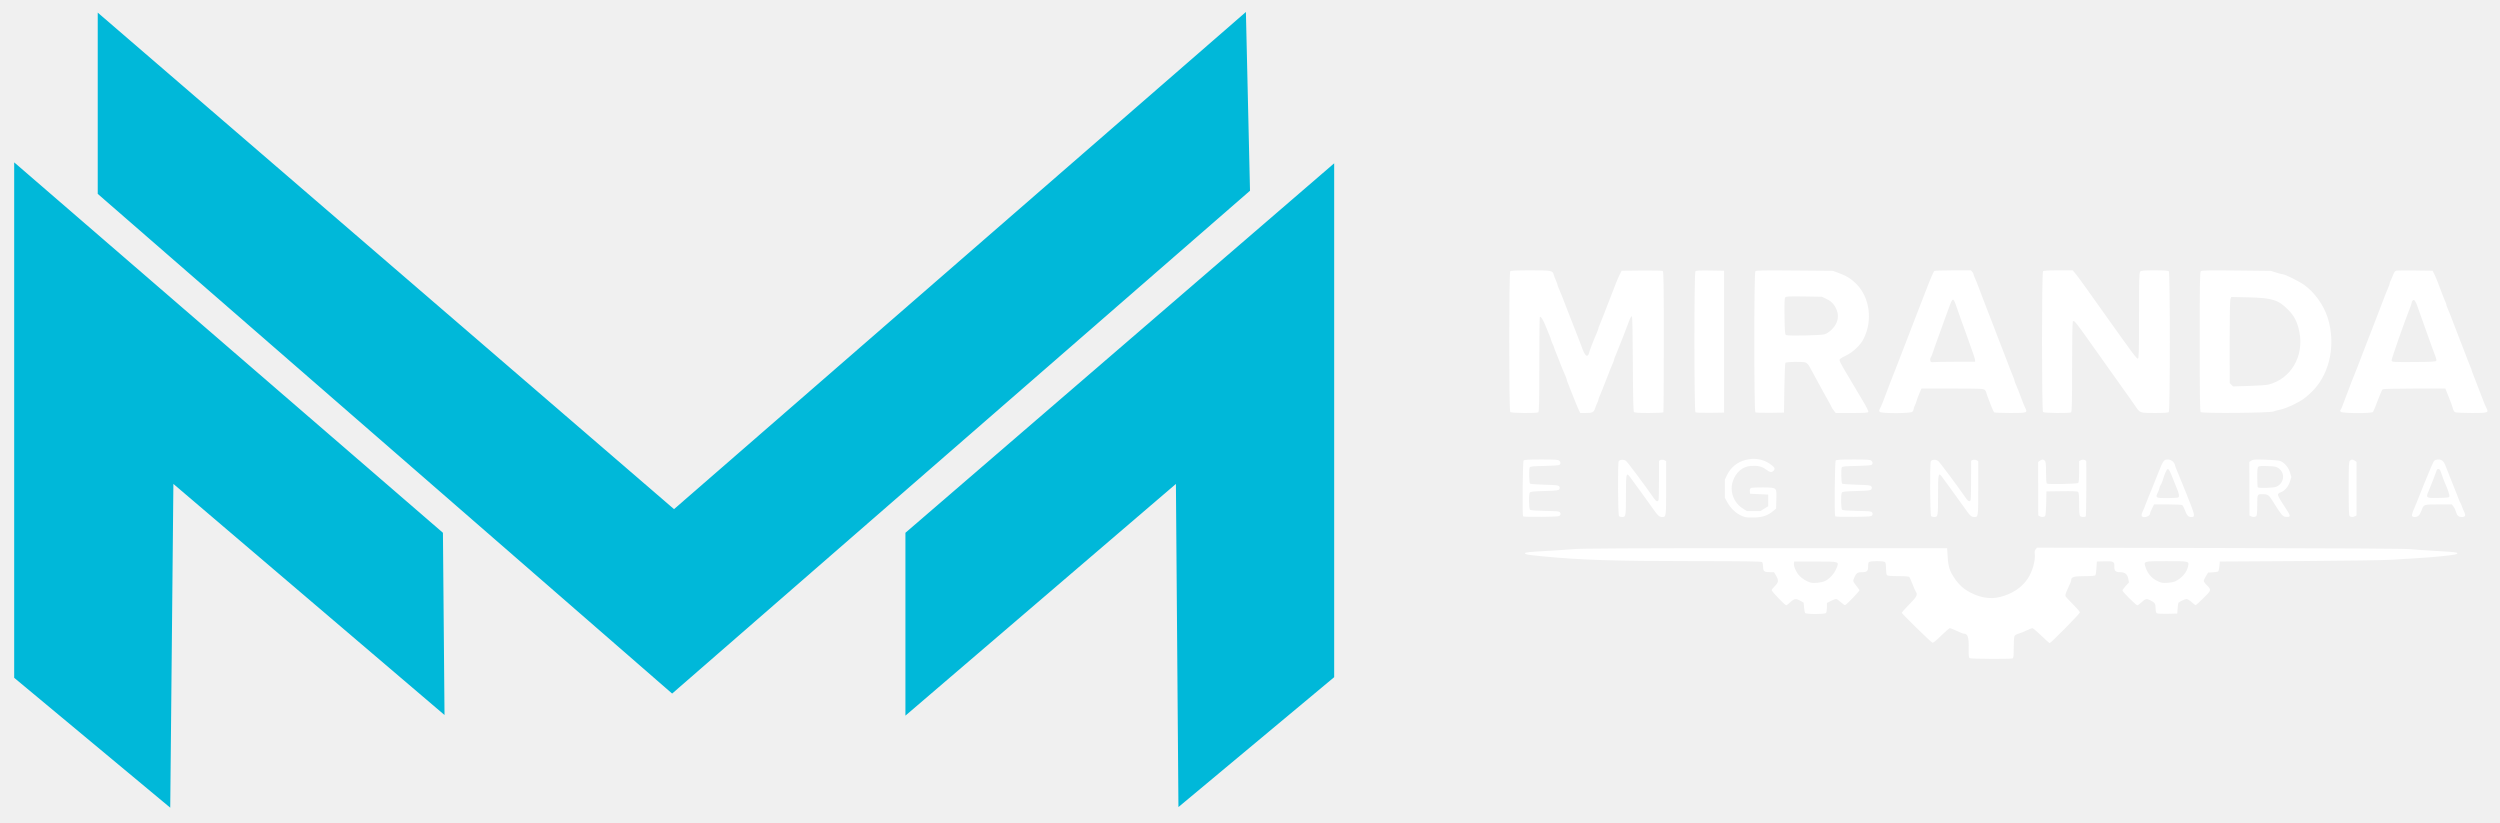
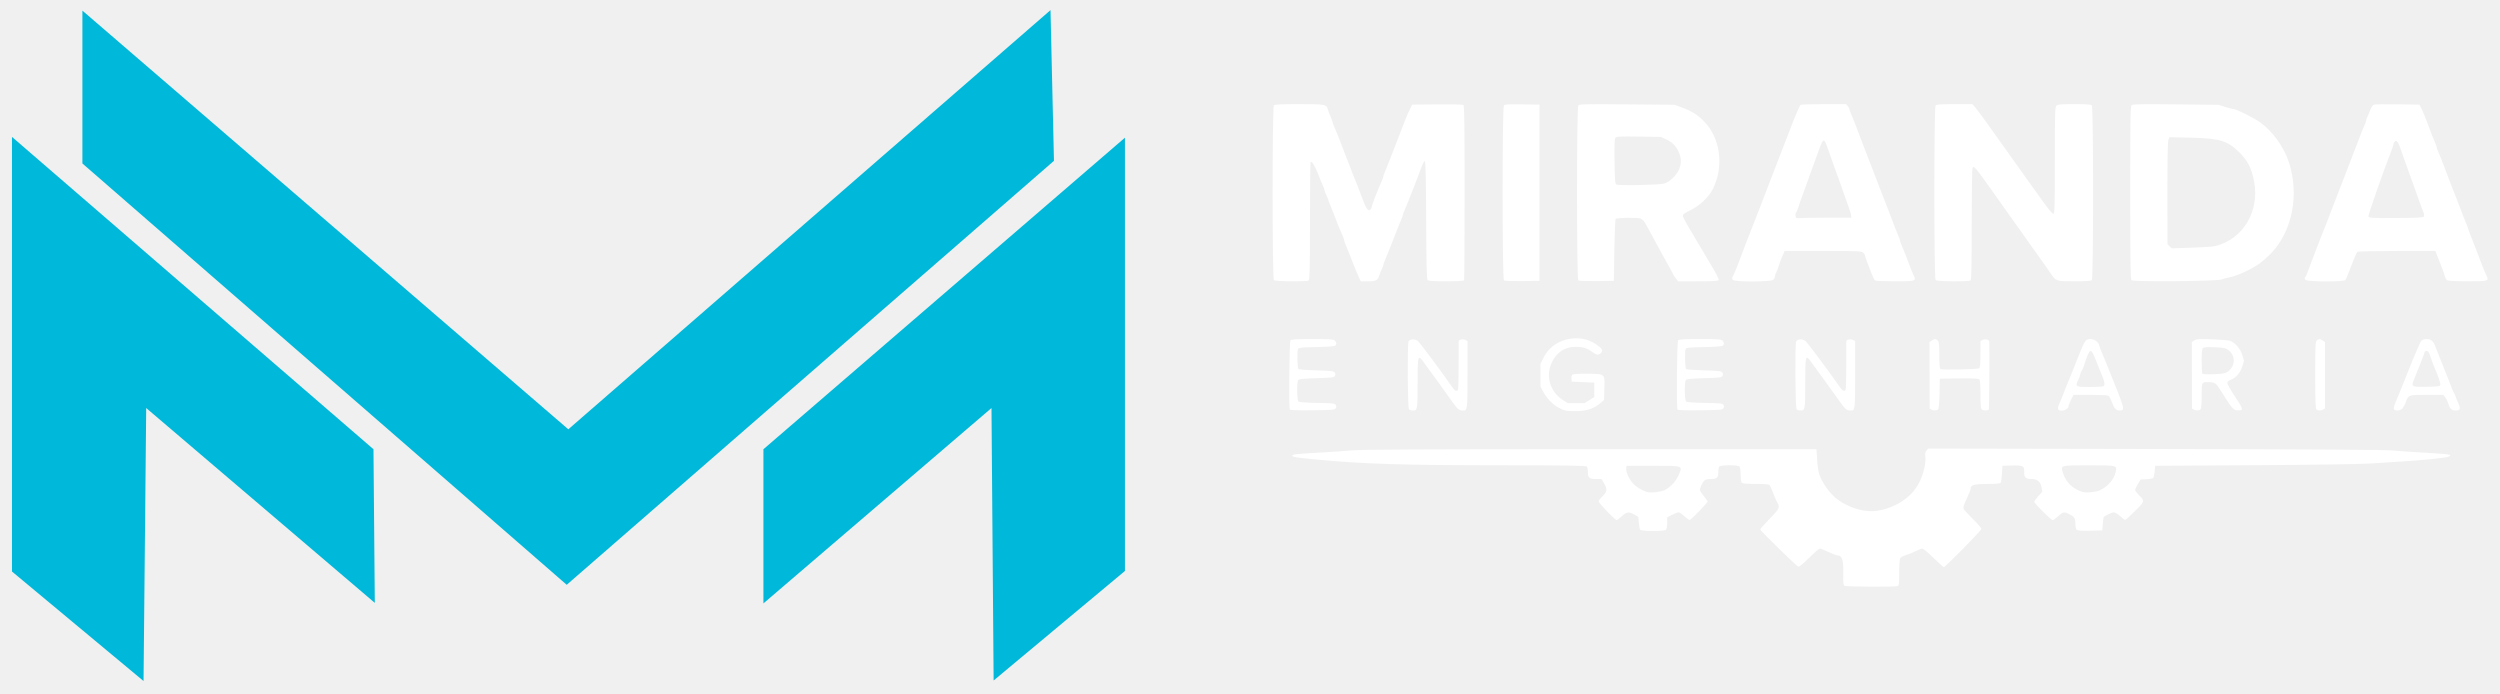
- <svg xmlns="http://www.w3.org/2000/svg" viewBox="82 74 793 261" role="img" aria-label="Miranda Engenharia">
+ <svg xmlns="http://www.w3.org/2000/svg" viewBox="82 74 940.5 261" role="img" aria-label="Miranda Engenharia">
  <path fill="#00B8D9" fill-rule="evenodd" d="M505.2 125.8L369.2 243.0L369.2 301.0L455.0 227.5L455.8 330.0L505.2 288.8ZM86.5 125.5L86.5 289.0L136.0 330.2L137.0 227.5L223.0 300.8L222.5 243.0ZM113.0 78.0L113.0 135.5L295.2 294.0L478.5 134.5L477.2 77.8L295.8 235.5Z" />
-   <path fill="#FFFFFF" fill-rule="evenodd" d="M706.77 282.77C706.49 282.59 706.43 281.93 706.47 279.70C706.54 276.14 706.18 275.01 704.95 275.00C704.71 275.00 703.69 274.61 702.68 274.12C701.66 273.64 700.68 273.25 700.49 273.25C700.31 273.25 699.06 274.33 697.72 275.65C695.92 277.41 695.18 277.99 694.91 277.83C694.25 277.46 685.25 268.66 685.25 268.39C685.25 268.24 686.32 267.03 687.62 265.71C690.08 263.22 690.36 262.66 689.67 261.62C689.50 261.35 689.02 260.28 688.63 259.25C688.23 258.22 687.80 257.23 687.67 257.06C687.51 256.84 686.49 256.75 684.14 256.75C681.92 256.75 680.75 256.65 680.55 256.45C680.37 256.27 680.25 255.42 680.25 254.38C680.25 253.33 680.13 252.48 679.95 252.30C679.52 251.87 675.15 251.89 674.79 252.32C674.64 252.50 674.54 253.11 674.56 253.67C674.62 255.11 674.21 255.50 672.63 255.50C671.17 255.50 670.77 255.79 670.13 257.33C669.70 258.35 669.71 258.40 670.88 259.88C671.32 260.43 671.74 261.00 671.83 261.16C671.97 261.41 667.83 265.75 667.25 265.95C667.13 266.00 666.53 265.58 665.92 265.02C665.32 264.46 664.63 264.00 664.40 264.00C664.17 264.00 663.42 264.28 662.74 264.63L661.50 265.26L661.50 266.70C661.50 267.50 661.37 268.28 661.20 268.45C660.77 268.88 654.85 268.87 654.58 268.44C654.47 268.27 654.32 267.46 654.25 266.65L654.12 265.17L653.12 264.59C651.71 263.78 651.15 263.85 649.90 265.00C649.31 265.55 648.72 266.00 648.59 266.00C648.20 266.00 644.00 261.64 644.00 261.23C644.00 261.02 644.45 260.41 645.00 259.88C646.18 258.72 646.25 258.10 645.36 256.58L644.73 255.50L643.47 255.50C641.62 255.50 641.25 255.22 641.25 253.79C641.25 253.14 641.12 252.47 640.95 252.30C640.72 252.07 635.58 252.00 619.39 251.99C594.04 251.98 583.68 251.66 571.47 250.48C566.52 250.00 565.75 249.87 565.75 249.49C565.75 249.20 567.08 249.06 572.62 248.76C575.24 248.61 578.95 248.36 580.88 248.19C583.49 247.96 598.92 247.88 642.00 247.88L699.62 247.88L699.78 250.38C699.99 253.80 700.38 255.05 702.03 257.50C703.34 259.45 704.86 260.82 706.86 261.88C710.15 263.62 713.41 264.13 716.38 263.37C720.25 262.39 723.23 260.44 725.15 257.62C726.63 255.46 727.70 251.76 727.43 249.73C727.34 249.03 727.42 248.60 727.71 248.24L728.13 247.72L786.13 247.83C823.99 247.90 845.04 248.03 846.75 248.20C848.19 248.35 851.62 248.59 854.38 248.74C860.17 249.06 861.50 249.20 861.50 249.49C861.50 249.60 861.20 249.77 860.82 249.87C859.60 250.17 853.69 250.76 849.25 251.01C846.84 251.15 843.13 251.38 841.00 251.54C838.78 251.70 826.23 251.88 811.62 251.97L786.12 252.12L786.00 253.55C785.93 254.34 785.76 255.09 785.62 255.23C785.49 255.36 784.71 255.51 783.89 255.55L782.41 255.62L781.72 256.75C781.35 257.37 781.03 258.05 781.02 258.26C781.01 258.47 781.44 259.08 781.98 259.60C783.52 261.11 783.49 261.23 780.96 263.69C779.73 264.89 778.63 265.91 778.52 265.95C778.41 265.99 777.82 265.57 777.22 265.02C776.62 264.46 775.88 264.01 775.58 264.01C775.14 264.00 773.61 264.70 773.00 265.19C772.93 265.25 772.82 266.04 772.75 266.96L772.62 268.62L769.54 268.70C767.47 268.74 766.33 268.67 766.10 268.48C765.88 268.30 765.75 267.69 765.75 266.88C765.75 265.47 765.52 265.14 764.07 264.41C762.91 263.81 762.55 263.89 761.35 265.00C760.75 265.55 760.13 266.00 759.97 266.00C759.56 266.00 755.25 261.73 755.25 261.32C755.25 261.14 755.71 260.49 756.27 259.88L757.30 258.77L757.12 257.72C756.86 256.19 756.06 255.50 754.54 255.50C753.02 255.50 752.61 255.08 752.67 253.59C752.73 252.14 752.34 251.96 749.44 252.05L747.12 252.12L747.00 254.12C746.93 255.22 746.78 256.27 746.67 256.44C746.53 256.66 745.56 256.75 743.29 256.75C739.98 256.75 739.00 257.02 739.00 257.91C739.00 258.30 738.87 258.63 737.64 261.31C737.16 262.36 737.05 262.87 737.22 263.19C737.36 263.43 738.43 264.58 739.61 265.74C740.79 266.91 741.75 268.04 741.75 268.25C741.75 268.64 732.53 278.00 732.15 278.00C732.04 278.00 730.85 276.93 729.50 275.62C728.15 274.32 726.88 273.25 726.68 273.25C726.47 273.25 725.64 273.58 724.84 273.97C724.03 274.37 722.90 274.83 722.32 274.98C721.73 275.14 721.14 275.48 721.00 275.74C720.86 276.00 720.75 277.67 720.75 279.46C720.75 282.18 720.69 282.72 720.35 282.85C719.72 283.09 707.16 283.02 706.77 282.77ZM660.94 258.28C662.40 257.54 663.82 255.97 664.48 254.37C665.44 252.04 665.69 252.12 657.85 252.12L651.12 252.12L651.04 252.72C650.91 253.62 651.71 255.46 652.71 256.56C653.55 257.49 654.89 258.33 656.25 258.78C657.23 259.10 659.88 258.82 660.94 258.28ZM772.06 258.36C774.17 257.29 775.62 255.59 776.05 253.66C776.42 251.99 776.48 252.00 769.25 252.00C761.70 252.00 761.89 251.94 762.65 254.16C763.41 256.40 765.06 257.98 767.50 258.78C768.42 259.09 771.11 258.83 772.06 258.36ZM635.61 238.03C633.28 237.43 631.10 235.59 629.79 233.12L629.13 231.88L629.13 229.00L629.12 226.12L629.82 224.69C631.00 222.24 633.04 220.58 635.70 219.89C638.47 219.17 641.18 219.60 643.37 221.11C644.92 222.18 645.18 222.64 644.59 223.29C643.99 223.96 643.40 223.86 642.13 222.89C640.86 221.93 639.56 221.63 637.27 221.80C634.76 221.98 632.62 223.81 631.67 226.61C630.58 229.80 631.88 233.41 634.80 235.28L636.11 236.12L638.24 236.12L640.38 236.12L641.62 235.35L642.88 234.58L642.88 232.73L642.88 230.88L640.00 230.75L637.12 230.62L637.05 229.83C636.99 229.26 637.10 228.96 637.42 228.79C637.67 228.66 639.44 228.58 641.35 228.61C645.72 228.69 645.56 228.55 645.45 232.47L645.38 235.31L644.50 236.06C642.87 237.46 641.16 238.07 638.65 238.15C637.40 238.19 636.03 238.14 635.61 238.03ZM565.12 237.75C564.83 237.28 564.99 220.44 565.29 220.08C565.50 219.83 566.80 219.75 570.89 219.75C575.40 219.75 576.27 219.81 576.61 220.14C577.08 220.62 577.11 221.10 576.68 221.45C576.49 221.61 574.55 221.75 571.92 221.80C568.31 221.86 567.43 221.95 567.23 222.25C566.94 222.69 567.03 227.11 567.33 227.42C567.45 227.53 569.52 227.68 571.93 227.75C575.76 227.86 576.36 227.93 576.60 228.31C576.80 228.63 576.80 228.87 576.60 229.19C576.36 229.57 575.76 229.64 571.90 229.75C568.34 229.85 567.43 229.95 567.24 230.25C566.87 230.85 566.94 235.39 567.33 235.71C567.54 235.88 569.35 236.01 572.12 236.06C576.04 236.12 576.60 236.18 576.85 236.56C577.05 236.88 577.05 237.12 576.85 237.44C576.60 237.83 575.99 237.88 570.93 237.94C567.21 237.99 565.23 237.92 565.12 237.75ZM595.55 237.70C595.20 237.35 595.11 220.85 595.45 220.32C595.83 219.72 597.09 219.67 597.80 220.23C598.32 220.65 603.85 228.05 606.72 232.19C607.34 233.08 607.90 233.24 608.09 232.56C608.17 232.32 608.22 229.54 608.23 226.38C608.23 223.21 608.23 220.49 608.24 220.32C608.26 219.87 609.37 219.66 609.98 219.99L610.50 220.27L610.50 228.83C610.50 237.92 610.49 238.00 609.31 238.00C608.40 238.00 607.96 237.66 606.88 236.13C604.68 233.05 599.46 225.83 598.92 225.14C597.85 223.77 597.75 224.28 597.75 231.09C597.75 237.84 597.72 238.00 596.50 238.00C596.14 238.00 595.72 237.87 595.55 237.70ZM664.12 237.75C663.83 237.28 663.99 220.44 664.29 220.08C664.50 219.83 665.80 219.75 669.89 219.75C674.40 219.75 675.27 219.81 675.61 220.14C676.08 220.62 676.11 221.10 675.68 221.45C675.49 221.61 673.55 221.75 670.92 221.80C667.31 221.86 666.43 221.95 666.23 222.25C665.94 222.69 666.03 227.11 666.33 227.42C666.45 227.53 668.52 227.68 670.93 227.75C674.76 227.86 675.36 227.93 675.60 228.31C675.80 228.63 675.80 228.87 675.60 229.19C675.36 229.57 674.76 229.64 670.90 229.75C667.34 229.85 666.43 229.95 666.24 230.25C665.87 230.85 665.94 235.39 666.33 235.71C666.54 235.88 668.35 236.01 671.12 236.06C675.04 236.12 675.60 236.18 675.85 236.56C676.05 236.88 676.05 237.12 675.85 237.44C675.60 237.83 674.99 237.88 669.93 237.94C666.21 237.99 664.23 237.92 664.12 237.75ZM694.55 237.70C694.20 237.35 694.11 220.85 694.45 220.32C694.83 219.72 696.09 219.67 696.80 220.23C697.32 220.65 702.85 228.05 705.72 232.19C706.34 233.08 706.90 233.24 707.09 232.56C707.17 232.32 707.22 229.54 707.23 226.38C707.23 223.21 707.23 220.49 707.24 220.32C707.26 219.87 708.37 219.66 708.98 219.99L709.50 220.27L709.50 228.83C709.50 237.92 709.49 238.00 708.31 238.00C707.40 238.00 706.96 237.66 705.88 236.13C703.68 233.05 698.46 225.83 697.92 225.14C696.85 223.77 696.75 224.28 696.75 231.09C696.75 237.84 696.72 238.00 695.50 238.00C695.14 238.00 694.72 237.87 694.55 237.70ZM728.95 237.74L728.53 237.49L728.51 229.02L728.49 220.54L729.05 220.14C729.76 219.65 730.11 219.65 730.61 220.14C730.93 220.46 731.00 221.17 731.00 223.88C731.00 226.13 731.09 227.28 731.29 227.40C731.75 227.68 740.82 227.50 741.18 227.20C741.41 227.01 741.50 225.99 741.50 223.60L741.50 220.27L742.02 219.99C742.71 219.62 743.75 219.89 743.76 220.44C743.85 223.83 743.75 237.55 743.63 237.74C743.41 238.10 742.17 238.07 741.80 237.70C741.59 237.49 741.50 236.28 741.50 233.86C741.50 231.15 741.42 230.24 741.16 230.03C740.92 229.83 739.33 229.76 735.97 229.81L731.12 229.88L731.06 233.61C731.01 235.84 730.88 237.47 730.71 237.67C730.39 238.06 729.55 238.09 728.95 237.74ZM761.34 237.61C761.25 237.40 761.36 236.86 761.58 236.42C761.80 235.98 762.27 234.84 762.63 233.88C762.99 232.91 763.43 231.79 763.61 231.38C763.80 230.96 764.19 230.03 764.47 229.31C765.53 226.67 766.01 225.47 766.47 224.31C768.17 220.02 768.36 219.75 769.64 219.75C770.62 219.75 771.64 220.52 771.87 221.43C771.96 221.81 772.19 222.46 772.38 222.88C772.57 223.29 773.97 226.71 775.48 230.49C778.38 237.73 778.44 238.00 777.01 238.00C776.14 238.00 775.67 237.47 775.03 235.77C774.75 235.02 774.37 234.32 774.20 234.21C774.02 234.10 771.94 234.01 769.58 234.00L765.28 234.00L764.64 235.27C764.29 235.97 764.00 236.69 764.00 236.88C764.00 237.86 761.67 238.50 761.34 237.61ZM795.95 237.74L795.53 237.49L795.51 229.01L795.49 220.52L796.13 220.10C796.68 219.74 797.29 219.70 800.70 219.81C802.86 219.89 804.92 220.06 805.28 220.21C806.60 220.72 807.92 222.28 808.38 223.85L808.81 225.32L808.37 226.77C807.88 228.37 806.65 229.77 805.38 230.18C804.92 230.32 804.60 230.61 804.55 230.91C804.51 231.20 805.32 232.66 806.53 234.47C808.75 237.79 808.79 238.07 807.00 237.94C806.07 237.87 805.64 237.34 802.79 232.78C801.68 230.99 801.33 230.76 799.71 230.75C797.98 230.75 798.00 230.71 798.00 234.23C798.00 236.36 797.90 237.50 797.70 237.70C797.34 238.06 796.53 238.08 795.95 237.74ZM827.30 237.70C827.08 237.48 827.00 235.19 827.00 228.97C827.00 221.64 827.05 220.48 827.39 220.14C827.89 219.65 828.24 219.65 828.94 220.14L829.50 220.53L829.50 229.01L829.50 237.48L829.02 237.74C828.37 238.09 827.67 238.07 827.30 237.70ZM847.09 237.62C847.01 237.40 847.22 236.59 847.57 235.80C847.92 235.02 849.42 231.30 850.91 227.54C852.40 223.79 853.83 220.50 854.07 220.23C854.37 219.92 854.85 219.75 855.49 219.75C856.54 219.75 857.18 220.31 857.70 221.68C857.84 222.06 858.32 223.28 858.76 224.38C859.20 225.47 859.77 226.91 860.03 227.56C860.29 228.22 860.74 229.34 861.03 230.06C861.32 230.78 861.72 231.82 861.92 232.37C862.12 232.92 862.38 233.48 862.49 233.62C862.60 233.76 862.77 234.16 862.87 234.50C862.97 234.84 863.28 235.59 863.56 236.17C864.21 237.50 864.03 238.00 862.90 238.00C861.85 238.00 861.35 237.54 861.01 236.27C860.86 235.75 860.52 235.02 860.23 234.66L859.71 234.00L855.50 234.00C850.75 234.00 850.82 233.97 850.11 235.93C849.87 236.59 849.46 237.32 849.19 237.56C848.57 238.11 847.29 238.14 847.09 237.62ZM772.96 231.78C773.36 231.52 773.18 230.42 772.48 228.88C772.23 228.33 771.73 227.09 771.36 226.12C770.33 223.40 769.96 222.72 769.57 222.80C769.25 222.87 768.67 224.19 767.96 226.50C767.81 226.98 767.54 227.59 767.35 227.87C767.16 228.14 767.00 228.53 767.00 228.73C767.00 228.93 766.76 229.58 766.48 230.18C765.63 231.92 765.76 232.00 769.43 232.00C771.19 231.99 772.78 231.90 772.96 231.78ZM858.95 231.43C859.03 231.02 858.42 229.17 857.61 227.38C857.28 226.66 856.78 225.30 856.19 223.56C855.87 222.61 855.12 222.47 854.87 223.31C854.66 224.04 853.13 227.96 852.33 229.83C851.42 231.95 851.55 232.03 855.60 231.94C858.51 231.88 858.88 231.83 858.95 231.43ZM804.03 228.40C806.49 227.37 806.96 224.19 804.88 222.61C804.12 222.03 803.75 221.95 801.37 221.84C799.54 221.76 798.60 221.82 798.35 222.02C798.08 222.24 798.00 223.04 798.00 225.36C798.00 227.04 798.08 228.49 798.17 228.58C798.49 228.91 803.17 228.76 804.03 228.40ZM561.05 204.70C560.62 204.27 560.62 160.48 561.05 160.05C561.27 159.83 563.05 159.75 567.49 159.75C574.20 159.75 574.52 159.81 574.86 161.17C574.96 161.55 575.25 162.33 575.52 162.92C575.78 163.50 576.00 164.09 576.00 164.23C576.00 164.37 576.22 164.97 576.48 165.56C576.94 166.56 577.83 168.80 579.38 172.88C580.83 176.67 582.29 180.40 582.51 180.88C582.63 181.15 582.90 181.82 583.09 182.38C584.47 186.26 585.05 187.23 585.66 186.72C585.85 186.56 586.00 186.29 586.00 186.10C586.00 185.75 587.64 181.48 588.52 179.56C588.78 178.97 589.00 178.37 589.00 178.22C589.00 178.07 589.16 177.60 589.36 177.16C589.69 176.42 591.13 172.76 592.62 168.88C594.56 163.80 595.08 162.51 595.70 161.25L596.38 159.88L602.75 159.81C606.26 159.78 609.27 159.84 609.44 159.96C609.70 160.12 609.76 164.67 609.76 182.35C609.76 194.55 609.70 204.64 609.62 204.76C609.53 204.90 607.53 205.00 605.02 205.00C601.59 205.00 600.50 204.92 600.28 204.66C600.09 204.43 599.98 199.91 599.94 189.37C599.89 178.74 599.80 174.39 599.60 174.32C599.45 174.27 599.07 174.94 598.76 175.80C597.93 178.13 595.05 185.46 594.49 186.69C594.22 187.28 594.00 187.89 594.00 188.04C594.00 188.19 593.79 188.78 593.53 189.35C593.27 189.91 592.36 192.18 591.52 194.38C590.67 196.57 589.76 198.86 589.49 199.44C589.22 200.03 589.00 200.65 589.00 200.82C589.00 200.99 588.84 201.42 588.65 201.79C588.46 202.15 588.17 202.88 588.00 203.41C587.56 204.79 587.17 205.00 585.07 205.00L583.24 205.00L582.63 203.69C582.30 202.97 581.50 201.03 580.87 199.38C580.23 197.72 579.55 196.02 579.36 195.59C579.16 195.15 579.00 194.68 579.00 194.53C579.00 194.38 578.79 193.78 578.53 193.19C577.84 191.65 577.12 189.87 576.37 187.88C576.01 186.91 575.55 185.77 575.36 185.34C575.16 184.90 575.00 184.45 574.99 184.34C574.99 184.22 574.77 183.68 574.50 183.12C574.23 182.57 574.01 181.99 574.01 181.82C574.00 181.65 573.78 181.03 573.51 180.44C573.24 179.86 572.72 178.59 572.36 177.63C571.52 175.46 570.63 174.06 570.42 174.61C570.34 174.82 570.27 181.65 570.27 189.79C570.27 201.54 570.20 204.63 569.94 204.79C569.41 205.13 561.40 205.05 561.05 204.70ZM619.80 204.79C619.37 204.51 619.35 160.60 619.79 160.08C620.01 159.81 621.01 159.75 624.47 159.81L628.88 159.88L628.88 182.38L628.88 204.88L624.50 204.94C622.09 204.97 619.98 204.91 619.80 204.79ZM638.80 204.79C638.36 204.50 638.35 160.60 638.80 160.06C639.05 159.76 640.96 159.72 651.24 159.81L663.38 159.91L665.12 160.55C667.73 161.51 669.21 162.42 670.88 164.12C675.12 168.42 676.06 175.70 673.13 181.49C672.09 183.55 669.75 185.74 667.44 186.84C666.05 187.50 665.50 187.89 665.50 188.22C665.50 188.48 665.98 189.49 666.56 190.47C668.01 192.92 667.95 192.81 669.61 195.62C670.41 197.00 671.91 199.51 672.93 201.21C673.95 202.90 674.73 204.45 674.65 204.64C674.54 204.94 673.59 205.00 669.40 205.00L664.28 205.00L663.64 204.16C663.29 203.70 663.00 203.26 663.00 203.19C663.00 203.11 662.56 202.27 662.02 201.32C661.49 200.38 660.70 198.96 660.27 198.18C659.22 196.23 658.15 194.28 657.21 192.56C656.78 191.77 656.20 190.71 655.92 190.20C655.65 189.69 655.11 189.15 654.73 188.99C653.95 188.67 648.67 188.74 648.33 189.08C648.22 189.20 648.07 192.80 648.00 197.08L647.88 204.88L643.50 204.94C641.09 204.97 638.98 204.91 638.80 204.79ZM678.26 204.64C678.02 204.35 678.04 204.13 678.34 203.57C678.56 203.19 679.02 202.12 679.37 201.19C680.85 197.23 682.58 192.76 683.49 190.50C683.74 189.88 684.41 188.14 684.99 186.62C685.56 185.11 686.24 183.37 686.49 182.75C686.90 181.73 687.80 179.41 689.62 174.62C689.99 173.66 690.66 171.92 691.12 170.75C691.58 169.58 692.25 167.84 692.62 166.88C694.19 162.74 695.32 160.11 695.59 159.94C695.74 159.84 698.42 159.76 701.52 159.75L707.17 159.75L707.59 160.21C707.81 160.46 708.00 160.79 708.00 160.95C708.00 161.11 708.22 161.72 708.49 162.31C708.76 162.89 709.27 164.16 709.62 165.12C709.98 166.09 710.43 167.27 710.62 167.75C710.81 168.23 711.44 169.86 712.01 171.38C712.59 172.89 713.26 174.63 713.51 175.25C713.76 175.87 714.26 177.16 714.62 178.12C714.98 179.09 715.43 180.27 715.62 180.75C716.66 183.42 717.79 186.33 718.36 187.81C718.71 188.74 719.29 190.26 719.64 191.19C720.00 192.12 720.45 193.23 720.64 193.66C720.84 194.10 721.00 194.57 721.00 194.72C721.00 194.87 721.21 195.47 721.48 196.06C722.00 197.24 722.41 198.28 723.37 200.88C723.73 201.84 724.20 202.98 724.42 203.42C725.18 204.96 725.05 205.00 719.70 205.00C717.04 204.99 714.75 204.91 714.59 204.81C714.44 204.71 714.01 203.84 713.64 202.88C713.28 201.91 712.76 200.56 712.49 199.87C712.22 199.18 712.00 198.49 712.00 198.35C712.00 198.20 711.79 197.89 711.54 197.66C711.13 197.29 710.05 197.25 701.29 197.25L691.49 197.25L690.88 198.65C690.53 199.42 690.14 200.48 690.00 201.00C689.86 201.53 689.58 202.28 689.37 202.67C689.17 203.06 689.00 203.56 689.00 203.79C689.00 204.03 688.82 204.39 688.61 204.61C688.05 205.17 678.72 205.20 678.26 204.64ZM730.05 204.70C729.62 204.27 729.62 160.48 730.05 160.05C730.26 159.84 731.69 159.75 734.90 159.75L739.45 159.75L740.16 160.57C740.55 161.02 741.77 162.65 742.88 164.20C743.98 165.75 745.94 168.50 747.25 170.32C748.56 172.14 749.82 173.91 750.05 174.25C750.28 174.59 751.48 176.28 752.72 178.00C753.96 179.72 755.40 181.73 755.92 182.46C758.85 186.57 759.78 187.75 760.12 187.75C760.45 187.75 760.50 186.11 760.50 174.14C760.50 162.11 760.55 160.49 760.89 160.14C761.22 159.82 762.00 159.75 765.47 159.75C768.39 159.75 769.74 159.84 769.95 160.05C770.38 160.48 770.38 204.27 769.95 204.70C769.74 204.91 768.40 205.00 765.51 205.00C760.79 205.00 760.82 205.01 759.41 202.94C758.91 202.22 758.14 201.11 757.69 200.47C753.88 195.09 750.88 190.88 749.62 189.12C748.80 187.97 746.44 184.66 744.39 181.76C740.26 175.93 739.84 175.44 739.49 176.01C739.36 176.22 739.27 182.49 739.27 190.48C739.27 201.70 739.20 204.63 738.95 204.79C738.41 205.13 730.40 205.05 730.05 204.70ZM780.06 204.72C779.82 204.47 779.75 199.65 779.75 182.36C779.75 163.08 779.80 160.27 780.12 160.00C780.42 159.76 782.94 159.72 791.44 159.81L802.38 159.93L804.00 160.46C804.89 160.75 805.83 161.00 806.08 161.00C806.82 161.00 811.22 163.19 812.90 164.38C816.16 166.71 819.06 170.75 820.33 174.75C822.91 182.88 821.20 191.89 816.00 197.56C815.16 198.48 813.72 199.78 812.79 200.45C810.83 201.88 807.06 203.62 805.18 203.97C804.46 204.10 803.54 204.35 803.12 204.53C802.02 204.99 780.51 205.17 780.06 204.72ZM824.50 204.62C824.28 204.36 824.27 204.16 824.45 203.94C824.70 203.64 824.89 203.17 826.01 200.12C826.26 199.44 826.71 198.26 827.01 197.50C827.31 196.74 827.71 195.68 827.91 195.12C828.11 194.57 828.42 193.79 828.61 193.38C828.80 192.96 829.40 191.44 829.95 190.00C830.50 188.56 831.25 186.59 831.62 185.62C831.99 184.66 832.66 182.92 833.12 181.75C833.58 180.58 834.25 178.84 834.62 177.88C834.99 176.91 835.66 175.17 836.12 174.00C836.58 172.83 837.25 171.09 837.61 170.12C838.69 167.28 839.02 166.43 839.52 165.31C839.79 164.72 840.00 164.10 840.00 163.93C840.00 163.76 840.15 163.34 840.32 163.00C840.50 162.66 840.85 161.84 841.09 161.19C841.40 160.39 841.72 159.96 842.08 159.87C842.38 159.79 845.10 159.77 848.12 159.80L853.62 159.88L854.19 161.00C854.49 161.62 855.03 162.88 855.37 163.81C856.55 166.99 857.28 168.87 857.64 169.66C857.84 170.10 858.00 170.57 858.00 170.72C858.00 170.87 858.21 171.47 858.48 172.06C858.97 173.17 859.30 174.00 860.36 176.81C862.02 181.21 862.29 181.91 862.50 182.38C862.62 182.65 863.01 183.63 863.36 184.56C864.90 188.62 865.31 189.67 865.64 190.41C865.84 190.85 866.00 191.29 866.00 191.41C866.00 191.52 866.39 192.57 866.86 193.74C867.67 195.75 868.11 196.90 869.64 200.94C869.99 201.87 870.46 202.98 870.68 203.40C871.47 204.94 871.30 205.00 865.99 205.00C863.37 205.00 861.01 204.89 860.76 204.76C860.51 204.62 860.23 204.20 860.14 203.82C859.97 203.10 859.40 201.54 858.30 198.81L857.67 197.25L847.90 197.25C842.52 197.26 837.98 197.35 837.80 197.47C837.61 197.58 836.91 199.17 836.23 201.00C835.55 202.83 834.87 204.48 834.72 204.67C834.29 205.18 824.93 205.15 824.50 204.62ZM801.49 196.00C808.62 194.24 812.88 187.07 811.37 179.36C810.75 176.16 809.77 174.22 807.78 172.23C804.65 169.09 802.75 168.50 795.19 168.32L789.76 168.20L789.50 168.87C789.33 169.31 789.25 174.19 789.25 182.53L789.27 195.52L789.79 196.04L790.32 196.57L795.35 196.42C798.11 196.34 800.88 196.15 801.49 196.00ZM702.19 188.75L708.50 188.75L708.50 188.29C708.50 187.88 707.80 185.78 705.97 180.75C705.69 179.99 705.31 178.93 705.12 178.38C704.93 177.82 704.48 176.59 704.12 175.62C703.77 174.66 703.13 172.86 702.71 171.62C701.56 168.22 701.42 168.21 700.23 171.52C699.81 172.68 699.01 174.86 698.46 176.38C697.91 177.89 697.30 179.57 697.11 180.12C696.92 180.68 696.47 181.91 696.11 182.88C695.75 183.84 695.28 185.19 695.07 185.88C694.86 186.56 694.59 187.23 694.47 187.36C694.14 187.71 694.20 188.69 694.56 188.84C694.73 188.91 695.10 188.92 695.38 188.86C695.65 188.81 698.72 188.76 702.19 188.75ZM854.77 188.47C854.88 188.29 854.80 187.75 854.60 187.27C854.39 186.79 853.85 185.32 853.39 184.01C852.93 182.70 852.08 180.33 851.51 178.75C849.77 173.95 849.50 173.18 848.97 171.62C848.26 169.53 847.82 168.88 847.36 169.26C847.16 169.43 847.00 169.72 847.00 169.92C847.00 170.12 846.79 170.81 846.53 171.45C844.62 176.27 840.48 188.08 840.60 188.39C840.77 188.85 841.22 188.88 848.22 188.83C853.06 188.80 854.62 188.71 854.77 188.47ZM660.77 180.03C662.04 179.63 663.67 178.14 664.38 176.73C665.18 175.15 665.19 173.54 664.40 171.88C663.68 170.34 662.76 169.45 661.12 168.70L659.88 168.13L654.23 168.04C649.46 167.97 648.55 168.02 648.28 168.33C648.05 168.61 647.99 170.13 648.05 174.36C648.11 179.05 648.19 180.06 648.50 180.27C649.00 180.61 659.59 180.40 660.77 180.03Z" />
+   <path transform="translate(-265.19 -122.14) scale(1.473)" fill="#FFFFFF" fill-rule="evenodd" d="M706.77 282.77C706.49 282.59 706.43 281.93 706.47 279.70C706.54 276.14 706.18 275.01 704.95 275.00C704.71 275.00 703.69 274.61 702.68 274.12C701.66 273.64 700.68 273.25 700.49 273.25C700.31 273.25 699.06 274.33 697.72 275.65C695.92 277.41 695.18 277.99 694.91 277.83C694.25 277.46 685.25 268.66 685.25 268.39C685.25 268.24 686.32 267.03 687.62 265.71C690.08 263.22 690.36 262.66 689.67 261.62C689.50 261.35 689.02 260.28 688.63 259.25C688.23 258.22 687.80 257.23 687.67 257.06C687.51 256.84 686.49 256.75 684.14 256.75C681.92 256.75 680.75 256.65 680.55 256.45C680.37 256.27 680.25 255.42 680.25 254.38C680.25 253.33 680.13 252.48 679.95 252.30C679.52 251.87 675.15 251.89 674.79 252.32C674.64 252.50 674.54 253.11 674.56 253.67C674.62 255.11 674.21 255.50 672.63 255.50C671.17 255.50 670.77 255.79 670.13 257.33C669.70 258.35 669.71 258.40 670.88 259.88C671.32 260.43 671.74 261.00 671.83 261.16C671.97 261.41 667.83 265.75 667.25 265.95C667.13 266.00 666.53 265.58 665.92 265.02C665.32 264.46 664.63 264.00 664.40 264.00C664.17 264.00 663.42 264.28 662.74 264.63L661.50 265.26L661.50 266.70C661.50 267.50 661.37 268.28 661.20 268.45C660.77 268.88 654.85 268.87 654.58 268.44C654.47 268.27 654.32 267.46 654.25 266.65L654.12 265.17L653.12 264.59C651.71 263.78 651.15 263.85 649.90 265.00C649.31 265.55 648.72 266.00 648.59 266.00C648.20 266.00 644.00 261.64 644.00 261.23C644.00 261.02 644.45 260.41 645.00 259.88C646.18 258.72 646.25 258.10 645.36 256.58L644.73 255.50L643.47 255.50C641.62 255.50 641.25 255.22 641.25 253.79C641.25 253.14 641.12 252.47 640.95 252.30C640.72 252.07 635.58 252.00 619.39 251.99C594.04 251.98 583.68 251.66 571.47 250.48C566.52 250.00 565.75 249.87 565.75 249.49C565.75 249.20 567.08 249.06 572.62 248.76C575.24 248.61 578.95 248.36 580.88 248.19C583.49 247.96 598.92 247.88 642.00 247.88L699.62 247.88L699.78 250.38C699.99 253.80 700.38 255.05 702.03 257.50C703.34 259.45 704.86 260.82 706.86 261.88C710.15 263.62 713.41 264.13 716.38 263.37C720.25 262.39 723.23 260.44 725.15 257.62C726.63 255.46 727.70 251.76 727.43 249.73C727.34 249.03 727.42 248.60 727.71 248.24L728.13 247.72L786.13 247.83C823.99 247.90 845.04 248.03 846.75 248.20C848.19 248.35 851.62 248.59 854.38 248.74C860.17 249.06 861.50 249.20 861.50 249.49C861.50 249.60 861.20 249.77 860.82 249.87C859.60 250.17 853.69 250.76 849.25 251.01C846.84 251.15 843.13 251.38 841.00 251.54C838.78 251.70 826.23 251.88 811.62 251.97L786.12 252.12L786.00 253.55C785.93 254.34 785.76 255.09 785.62 255.23C785.49 255.36 784.71 255.51 783.89 255.55L782.41 255.62L781.72 256.75C781.35 257.37 781.03 258.05 781.02 258.26C781.01 258.47 781.44 259.08 781.98 259.60C783.52 261.11 783.49 261.23 780.96 263.69C779.73 264.89 778.63 265.91 778.52 265.95C778.41 265.99 777.82 265.57 777.22 265.02C776.62 264.46 775.88 264.01 775.58 264.01C775.14 264.00 773.61 264.70 773.00 265.19C772.93 265.25 772.82 266.04 772.75 266.96L772.62 268.62L769.54 268.70C767.47 268.74 766.33 268.67 766.10 268.48C765.88 268.30 765.75 267.69 765.75 266.88C765.75 265.47 765.52 265.14 764.07 264.41C762.91 263.81 762.55 263.89 761.35 265.00C760.75 265.55 760.13 266.00 759.97 266.00C759.56 266.00 755.25 261.73 755.25 261.32C755.25 261.14 755.71 260.49 756.27 259.88L757.30 258.77L757.12 257.72C756.86 256.19 756.06 255.50 754.54 255.50C753.02 255.50 752.61 255.08 752.67 253.59C752.73 252.14 752.34 251.96 749.44 252.05L747.12 252.12L747.00 254.12C746.93 255.22 746.78 256.27 746.67 256.44C746.53 256.66 745.56 256.75 743.29 256.75C739.98 256.75 739.00 257.02 739.00 257.91C739.00 258.30 738.87 258.63 737.64 261.31C737.16 262.36 737.05 262.87 737.22 263.19C737.36 263.43 738.43 264.58 739.61 265.74C740.79 266.91 741.75 268.04 741.75 268.25C741.75 268.64 732.53 278.00 732.15 278.00C732.04 278.00 730.85 276.93 729.50 275.62C728.15 274.32 726.88 273.25 726.68 273.25C726.47 273.25 725.64 273.58 724.84 273.97C724.03 274.37 722.90 274.83 722.32 274.98C721.73 275.14 721.14 275.48 721.00 275.74C720.86 276.00 720.75 277.67 720.75 279.46C720.75 282.18 720.69 282.72 720.35 282.85C719.72 283.09 707.16 283.02 706.77 282.77ZM660.94 258.28C662.40 257.54 663.82 255.97 664.48 254.37C665.44 252.04 665.69 252.12 657.85 252.12L651.12 252.12L651.04 252.72C650.91 253.62 651.71 255.46 652.71 256.56C653.55 257.49 654.89 258.33 656.25 258.78C657.23 259.10 659.88 258.82 660.94 258.28ZM772.06 258.36C774.17 257.29 775.62 255.59 776.05 253.66C776.42 251.99 776.48 252.00 769.25 252.00C761.70 252.00 761.89 251.94 762.65 254.16C763.41 256.40 765.06 257.98 767.50 258.78C768.42 259.09 771.11 258.83 772.06 258.36ZM635.61 238.03C633.28 237.43 631.10 235.59 629.79 233.12L629.13 231.88L629.13 229.00L629.12 226.12L629.82 224.69C631.00 222.24 633.04 220.58 635.70 219.89C638.47 219.17 641.18 219.60 643.37 221.11C644.92 222.18 645.18 222.64 644.59 223.29C643.99 223.96 643.40 223.86 642.13 222.89C640.86 221.93 639.56 221.63 637.27 221.80C634.76 221.98 632.62 223.81 631.67 226.61C630.58 229.80 631.88 233.41 634.80 235.28L636.11 236.12L638.24 236.12L640.38 236.12L641.62 235.35L642.88 234.58L642.88 232.73L642.88 230.88L640.00 230.75L637.12 230.62L637.05 229.83C636.99 229.26 637.10 228.96 637.42 228.79C637.67 228.66 639.44 228.58 641.35 228.61C645.72 228.69 645.56 228.55 645.45 232.47L645.38 235.31L644.50 236.06C642.87 237.46 641.16 238.07 638.65 238.15C637.40 238.19 636.03 238.14 635.61 238.03ZM565.12 237.75C564.83 237.28 564.99 220.44 565.29 220.08C565.50 219.83 566.80 219.75 570.89 219.75C575.40 219.75 576.27 219.81 576.61 220.14C577.08 220.62 577.11 221.10 576.68 221.45C576.49 221.61 574.55 221.75 571.92 221.80C568.31 221.86 567.43 221.95 567.23 222.25C566.94 222.69 567.03 227.11 567.33 227.42C567.45 227.53 569.52 227.68 571.93 227.75C575.76 227.86 576.36 227.93 576.60 228.31C576.80 228.63 576.80 228.87 576.60 229.19C576.36 229.57 575.76 229.64 571.90 229.75C568.34 229.85 567.43 229.95 567.24 230.25C566.87 230.85 566.94 235.39 567.33 235.71C567.54 235.88 569.35 236.01 572.12 236.06C576.04 236.12 576.60 236.18 576.85 236.56C577.05 236.88 577.05 237.12 576.85 237.44C576.60 237.83 575.99 237.88 570.93 237.94C567.21 237.99 565.23 237.92 565.12 237.75ZM595.55 237.70C595.20 237.35 595.11 220.85 595.45 220.32C595.83 219.72 597.09 219.67 597.80 220.23C598.32 220.65 603.85 228.05 606.72 232.19C607.34 233.08 607.90 233.24 608.09 232.56C608.17 232.32 608.22 229.54 608.23 226.38C608.23 223.21 608.23 220.49 608.24 220.32C608.26 219.87 609.37 219.66 609.98 219.99L610.50 220.27L610.50 228.83C610.50 237.92 610.49 238.00 609.31 238.00C608.40 238.00 607.96 237.66 606.88 236.13C604.68 233.05 599.46 225.83 598.92 225.14C597.85 223.77 597.75 224.28 597.75 231.09C597.75 237.84 597.72 238.00 596.50 238.00C596.14 238.00 595.72 237.87 595.55 237.70ZM664.12 237.75C663.83 237.28 663.99 220.44 664.29 220.08C664.50 219.83 665.80 219.75 669.89 219.75C674.40 219.75 675.27 219.81 675.61 220.14C676.08 220.62 676.11 221.10 675.68 221.45C675.49 221.61 673.55 221.75 670.92 221.80C667.31 221.86 666.43 221.95 666.23 222.25C665.94 222.69 666.03 227.11 666.33 227.42C666.45 227.53 668.52 227.68 670.93 227.75C674.76 227.86 675.36 227.93 675.60 228.31C675.80 228.63 675.80 228.87 675.60 229.19C675.36 229.57 674.76 229.64 670.90 229.75C667.34 229.85 666.43 229.95 666.24 230.25C665.87 230.85 665.94 235.39 666.33 235.71C666.54 235.88 668.35 236.01 671.12 236.06C675.04 236.12 675.60 236.18 675.85 236.56C676.05 236.88 676.05 237.12 675.85 237.44C675.60 237.83 674.99 237.88 669.93 237.94C666.21 237.99 664.23 237.92 664.12 237.75ZM694.55 237.70C694.20 237.35 694.11 220.85 694.45 220.32C694.83 219.72 696.09 219.67 696.80 220.23C697.32 220.65 702.85 228.05 705.72 232.19C706.34 233.08 706.90 233.24 707.09 232.56C707.17 232.32 707.22 229.54 707.23 226.38C707.23 223.21 707.23 220.49 707.24 220.32C707.26 219.87 708.37 219.66 708.98 219.99L709.50 220.27L709.50 228.83C709.50 237.92 709.49 238.00 708.31 238.00C707.40 238.00 706.96 237.66 705.88 236.13C703.68 233.05 698.46 225.83 697.92 225.14C696.85 223.77 696.75 224.28 696.75 231.09C696.75 237.84 696.72 238.00 695.50 238.00C695.14 238.00 694.72 237.87 694.55 237.70ZM728.95 237.74L728.53 237.49L728.51 229.02L728.49 220.54L729.05 220.14C729.76 219.65 730.11 219.65 730.61 220.14C730.93 220.46 731.00 221.17 731.00 223.88C731.00 226.13 731.09 227.28 731.29 227.40C731.75 227.68 740.82 227.50 741.18 227.20C741.41 227.01 741.50 225.99 741.50 223.60L741.50 220.27L742.02 219.99C742.71 219.62 743.75 219.89 743.76 220.44C743.85 223.83 743.75 237.55 743.63 237.74C743.41 238.10 742.17 238.07 741.80 237.70C741.59 237.49 741.50 236.28 741.50 233.86C741.50 231.15 741.42 230.24 741.16 230.03C740.92 229.83 739.33 229.76 735.97 229.81L731.12 229.88L731.06 233.61C731.01 235.84 730.88 237.47 730.71 237.67C730.39 238.06 729.55 238.09 728.95 237.74ZM761.34 237.61C761.25 237.40 761.36 236.86 761.58 236.42C761.80 235.98 762.27 234.84 762.63 233.88C762.99 232.91 763.43 231.79 763.61 231.38C763.80 230.96 764.19 230.03 764.47 229.31C765.53 226.67 766.01 225.47 766.47 224.31C768.17 220.02 768.36 219.75 769.64 219.75C770.62 219.75 771.64 220.52 771.87 221.43C771.96 221.81 772.19 222.46 772.38 222.88C772.57 223.29 773.97 226.71 775.48 230.49C778.38 237.73 778.44 238.00 777.01 238.00C776.14 238.00 775.67 237.47 775.03 235.77C774.75 235.02 774.37 234.32 774.20 234.21C774.02 234.10 771.94 234.01 769.58 234.00L765.28 234.00L764.64 235.27C764.29 235.97 764.00 236.69 764.00 236.88C764.00 237.86 761.67 238.50 761.34 237.61ZM795.95 237.74L795.53 237.49L795.51 229.01L795.49 220.52L796.13 220.10C796.68 219.74 797.29 219.70 800.70 219.81C802.86 219.89 804.92 220.06 805.28 220.21C806.60 220.72 807.92 222.28 808.38 223.85L808.81 225.32L808.37 226.77C807.88 228.37 806.65 229.77 805.38 230.18C804.92 230.32 804.60 230.61 804.55 230.91C804.51 231.20 805.32 232.66 806.53 234.47C808.75 237.79 808.79 238.07 807.00 237.94C806.07 237.87 805.64 237.34 802.79 232.78C801.68 230.99 801.33 230.76 799.71 230.75C797.98 230.75 798.00 230.71 798.00 234.23C798.00 236.36 797.90 237.50 797.70 237.70C797.34 238.06 796.53 238.08 795.95 237.74ZM827.30 237.70C827.08 237.48 827.00 235.19 827.00 228.97C827.00 221.64 827.05 220.48 827.39 220.14C827.89 219.65 828.24 219.65 828.94 220.14L829.50 220.53L829.50 229.01L829.50 237.48L829.02 237.74C828.37 238.09 827.67 238.07 827.30 237.70ZM847.09 237.62C847.01 237.40 847.22 236.59 847.57 235.80C847.92 235.02 849.42 231.30 850.91 227.54C852.40 223.79 853.83 220.50 854.07 220.23C854.37 219.92 854.85 219.75 855.49 219.75C856.54 219.75 857.18 220.31 857.70 221.68C857.84 222.06 858.32 223.28 858.76 224.38C859.20 225.47 859.77 226.91 860.03 227.56C860.29 228.22 860.74 229.34 861.03 230.06C861.32 230.78 861.72 231.82 861.92 232.37C862.12 232.92 862.38 233.48 862.49 233.62C862.60 233.76 862.77 234.16 862.87 234.50C862.97 234.84 863.28 235.59 863.56 236.17C864.21 237.50 864.03 238.00 862.90 238.00C861.85 238.00 861.35 237.54 861.01 236.27C860.86 235.75 860.52 235.02 860.23 234.66L859.71 234.00L855.50 234.00C850.75 234.00 850.82 233.97 850.11 235.93C849.87 236.59 849.46 237.32 849.19 237.56C848.57 238.11 847.29 238.14 847.09 237.62ZM772.96 231.78C773.36 231.52 773.18 230.42 772.48 228.88C772.23 228.33 771.73 227.09 771.36 226.12C770.33 223.40 769.96 222.72 769.57 222.80C769.25 222.87 768.67 224.19 767.96 226.50C767.81 226.98 767.54 227.59 767.35 227.87C767.16 228.14 767.00 228.53 767.00 228.73C767.00 228.93 766.76 229.58 766.48 230.18C765.63 231.92 765.76 232.00 769.43 232.00C771.19 231.99 772.78 231.90 772.96 231.78ZM858.95 231.43C859.03 231.02 858.42 229.17 857.61 227.38C857.28 226.66 856.78 225.30 856.19 223.56C855.87 222.61 855.12 222.47 854.87 223.31C854.66 224.04 853.13 227.96 852.33 229.83C851.42 231.95 851.55 232.03 855.60 231.94C858.51 231.88 858.88 231.83 858.95 231.43ZM804.03 228.40C806.49 227.37 806.96 224.19 804.88 222.61C804.12 222.03 803.75 221.95 801.37 221.84C799.54 221.76 798.60 221.82 798.35 222.02C798.08 222.24 798.00 223.04 798.00 225.36C798.00 227.04 798.08 228.49 798.17 228.58C798.49 228.91 803.17 228.76 804.03 228.40ZM561.05 204.70C560.62 204.27 560.62 160.48 561.05 160.05C561.27 159.83 563.05 159.75 567.49 159.75C574.20 159.75 574.52 159.81 574.86 161.17C574.96 161.55 575.25 162.33 575.52 162.92C575.78 163.50 576.00 164.09 576.00 164.23C576.00 164.37 576.22 164.97 576.48 165.56C576.94 166.56 577.83 168.80 579.38 172.88C580.83 176.67 582.29 180.40 582.51 180.88C582.63 181.15 582.90 181.82 583.09 182.38C584.47 186.26 585.05 187.23 585.66 186.72C585.85 186.56 586.00 186.29 586.00 186.10C586.00 185.75 587.64 181.48 588.52 179.56C588.78 178.97 589.00 178.37 589.00 178.22C589.00 178.07 589.16 177.60 589.36 177.16C589.69 176.42 591.13 172.76 592.62 168.88C594.56 163.80 595.08 162.51 595.70 161.25L596.38 159.88L602.75 159.81C606.26 159.78 609.27 159.84 609.44 159.96C609.70 160.12 609.76 164.67 609.76 182.35C609.76 194.55 609.70 204.64 609.62 204.76C609.53 204.90 607.53 205.00 605.02 205.00C601.59 205.00 600.50 204.92 600.28 204.66C600.09 204.43 599.98 199.91 599.94 189.37C599.89 178.74 599.80 174.39 599.60 174.32C599.45 174.27 599.07 174.94 598.76 175.80C597.93 178.13 595.05 185.46 594.49 186.69C594.22 187.28 594.00 187.89 594.00 188.04C594.00 188.19 593.79 188.78 593.53 189.35C593.27 189.91 592.36 192.18 591.52 194.38C590.67 196.57 589.76 198.86 589.49 199.44C589.22 200.03 589.00 200.65 589.00 200.82C589.00 200.99 588.84 201.42 588.65 201.79C588.46 202.15 588.17 202.88 588.00 203.41C587.56 204.79 587.17 205.00 585.07 205.00L583.24 205.00L582.63 203.69C582.30 202.97 581.50 201.03 580.87 199.38C580.23 197.72 579.55 196.02 579.36 195.59C579.16 195.15 579.00 194.68 579.00 194.53C579.00 194.38 578.79 193.78 578.53 193.19C577.84 191.65 577.12 189.87 576.37 187.88C576.01 186.91 575.55 185.77 575.36 185.34C575.16 184.90 575.00 184.45 574.99 184.34C574.99 184.22 574.77 183.68 574.50 183.12C574.23 182.57 574.01 181.99 574.01 181.82C574.00 181.65 573.78 181.03 573.51 180.44C573.24 179.86 572.72 178.59 572.36 177.63C571.52 175.46 570.63 174.06 570.42 174.61C570.34 174.82 570.27 181.65 570.27 189.79C570.27 201.54 570.20 204.63 569.94 204.79C569.41 205.13 561.40 205.05 561.05 204.70ZM619.80 204.79C619.37 204.51 619.35 160.60 619.79 160.08C620.01 159.81 621.01 159.75 624.47 159.81L628.88 159.88L628.88 182.38L628.88 204.88L624.50 204.94C622.09 204.97 619.98 204.91 619.80 204.79ZM638.80 204.79C638.36 204.50 638.35 160.60 638.80 160.06C639.05 159.76 640.96 159.72 651.24 159.81L663.38 159.91L665.12 160.55C667.73 161.51 669.21 162.42 670.88 164.12C675.12 168.42 676.06 175.70 673.13 181.49C672.09 183.55 669.75 185.74 667.44 186.84C666.05 187.50 665.50 187.89 665.50 188.22C665.50 188.48 665.98 189.49 666.56 190.47C668.01 192.92 667.95 192.81 669.61 195.62C670.41 197.00 671.91 199.51 672.93 201.21C673.95 202.90 674.73 204.45 674.65 204.64C674.54 204.94 673.59 205.00 669.40 205.00L664.28 205.00L663.64 204.16C663.29 203.70 663.00 203.26 663.00 203.19C663.00 203.11 662.56 202.27 662.02 201.32C661.49 200.38 660.70 198.96 660.27 198.18C659.22 196.23 658.15 194.28 657.21 192.56C656.78 191.77 656.20 190.71 655.92 190.20C655.65 189.69 655.11 189.15 654.73 188.99C653.95 188.67 648.67 188.74 648.33 189.08C648.22 189.20 648.07 192.80 648.00 197.08L647.88 204.88L643.50 204.94C641.09 204.97 638.98 204.91 638.80 204.79ZM678.26 204.64C678.02 204.35 678.04 204.13 678.34 203.57C678.56 203.19 679.02 202.12 679.37 201.19C680.85 197.23 682.58 192.76 683.49 190.50C683.74 189.88 684.41 188.14 684.99 186.62C685.56 185.11 686.24 183.37 686.49 182.75C686.90 181.73 687.80 179.41 689.62 174.62C689.99 173.66 690.66 171.92 691.12 170.75C691.58 169.58 692.25 167.84 692.62 166.88C694.19 162.74 695.32 160.11 695.59 159.94C695.74 159.84 698.42 159.76 701.52 159.75L707.17 159.75L707.59 160.21C707.81 160.46 708.00 160.79 708.00 160.95C708.00 161.11 708.22 161.72 708.49 162.31C708.76 162.89 709.27 164.16 709.62 165.12C709.98 166.09 710.43 167.27 710.62 167.75C710.81 168.23 711.44 169.86 712.01 171.38C712.59 172.89 713.26 174.63 713.51 175.25C713.76 175.87 714.26 177.16 714.62 178.12C714.98 179.09 715.43 180.27 715.62 180.75C716.66 183.42 717.79 186.33 718.36 187.81C718.71 188.74 719.29 190.26 719.64 191.19C720.00 192.12 720.45 193.23 720.64 193.66C720.84 194.10 721.00 194.57 721.00 194.72C721.00 194.87 721.21 195.47 721.48 196.06C722.00 197.24 722.41 198.28 723.37 200.88C723.73 201.84 724.20 202.98 724.42 203.42C725.18 204.96 725.05 205.00 719.70 205.00C717.04 204.99 714.75 204.91 714.59 204.81C714.44 204.71 714.01 203.84 713.64 202.88C713.28 201.91 712.76 200.56 712.49 199.87C712.22 199.18 712.00 198.49 712.00 198.35C712.00 198.20 711.79 197.89 711.54 197.66C711.13 197.29 710.05 197.25 701.29 197.25L691.49 197.25L690.88 198.65C690.53 199.42 690.14 200.48 690.00 201.00C689.86 201.53 689.58 202.28 689.37 202.67C689.17 203.06 689.00 203.56 689.00 203.79C689.00 204.03 688.82 204.39 688.61 204.61C688.05 205.17 678.72 205.20 678.26 204.64ZM730.05 204.70C729.62 204.27 729.62 160.48 730.05 160.05C730.26 159.84 731.69 159.75 734.90 159.75L739.45 159.75L740.16 160.57C740.55 161.02 741.77 162.65 742.88 164.20C743.98 165.75 745.94 168.50 747.25 170.32C748.56 172.14 749.82 173.91 750.05 174.25C750.28 174.59 751.48 176.28 752.72 178.00C753.96 179.72 755.40 181.73 755.92 182.46C758.85 186.57 759.78 187.75 760.12 187.75C760.45 187.75 760.50 186.11 760.50 174.14C760.50 162.11 760.55 160.49 760.89 160.14C761.22 159.82 762.00 159.75 765.47 159.75C768.39 159.75 769.74 159.84 769.95 160.05C770.38 160.48 770.38 204.27 769.95 204.70C769.74 204.91 768.40 205.00 765.51 205.00C760.79 205.00 760.82 205.01 759.41 202.94C758.91 202.22 758.14 201.11 757.69 200.47C753.88 195.09 750.88 190.88 749.62 189.12C748.80 187.97 746.44 184.66 744.39 181.76C740.26 175.93 739.84 175.44 739.49 176.01C739.36 176.22 739.27 182.49 739.27 190.48C739.27 201.70 739.20 204.63 738.95 204.79C738.41 205.13 730.40 205.05 730.05 204.70ZM780.06 204.72C779.82 204.47 779.75 199.65 779.75 182.36C779.75 163.08 779.80 160.27 780.12 160.00C780.42 159.76 782.94 159.72 791.44 159.81L802.38 159.93L804.00 160.46C804.89 160.75 805.83 161.00 806.08 161.00C806.82 161.00 811.22 163.19 812.90 164.38C816.16 166.71 819.06 170.75 820.33 174.75C822.91 182.88 821.20 191.89 816.00 197.56C815.16 198.48 813.72 199.78 812.79 200.45C810.83 201.88 807.06 203.62 805.18 203.97C804.46 204.10 803.54 204.35 803.12 204.53C802.02 204.99 780.51 205.17 780.06 204.72ZM824.50 204.62C824.28 204.36 824.27 204.16 824.45 203.94C824.70 203.64 824.89 203.17 826.01 200.12C826.26 199.44 826.71 198.26 827.01 197.50C827.31 196.74 827.71 195.68 827.91 195.12C828.11 194.57 828.42 193.79 828.61 193.38C828.80 192.96 829.40 191.44 829.95 190.00C830.50 188.56 831.25 186.59 831.62 185.62C831.99 184.66 832.66 182.92 833.12 181.75C833.58 180.58 834.25 178.84 834.62 177.88C834.99 176.91 835.66 175.17 836.12 174.00C836.58 172.83 837.25 171.09 837.61 170.12C838.69 167.28 839.02 166.43 839.52 165.31C839.79 164.72 840.00 164.10 840.00 163.93C840.00 163.76 840.15 163.34 840.32 163.00C840.50 162.66 840.85 161.84 841.09 161.19C841.40 160.39 841.72 159.96 842.08 159.87C842.38 159.79 845.10 159.77 848.12 159.80L853.62 159.88L854.19 161.00C854.49 161.62 855.03 162.88 855.37 163.81C856.55 166.99 857.28 168.87 857.64 169.66C857.84 170.10 858.00 170.57 858.00 170.72C858.00 170.87 858.21 171.47 858.48 172.06C858.97 173.17 859.30 174.00 860.36 176.81C862.02 181.21 862.29 181.91 862.50 182.38C862.62 182.65 863.01 183.63 863.36 184.56C864.90 188.62 865.31 189.67 865.64 190.41C865.84 190.85 866.00 191.29 866.00 191.41C866.00 191.52 866.39 192.57 866.86 193.74C867.67 195.75 868.11 196.90 869.64 200.94C869.99 201.87 870.46 202.98 870.68 203.40C871.47 204.94 871.30 205.00 865.99 205.00C863.37 205.00 861.01 204.89 860.76 204.76C860.51 204.62 860.23 204.20 860.14 203.82C859.97 203.10 859.40 201.54 858.30 198.81L857.67 197.25L847.90 197.25C842.52 197.26 837.98 197.35 837.80 197.47C837.61 197.58 836.91 199.17 836.23 201.00C835.55 202.83 834.87 204.48 834.72 204.67C834.29 205.18 824.93 205.15 824.50 204.62ZM801.49 196.00C808.62 194.24 812.88 187.07 811.37 179.36C810.75 176.16 809.77 174.22 807.78 172.23C804.65 169.09 802.75 168.50 795.19 168.32L789.76 168.20L789.50 168.87C789.33 169.31 789.25 174.19 789.25 182.53L789.27 195.52L789.79 196.04L790.32 196.57L795.35 196.42C798.11 196.34 800.88 196.15 801.49 196.00ZM702.19 188.75L708.50 188.75L708.50 188.29C708.50 187.88 707.80 185.78 705.97 180.75C705.69 179.99 705.31 178.93 705.12 178.38C704.93 177.82 704.48 176.59 704.12 175.62C703.77 174.66 703.13 172.86 702.71 171.62C701.56 168.22 701.42 168.21 700.23 171.52C699.81 172.68 699.01 174.86 698.46 176.38C697.91 177.89 697.30 179.57 697.11 180.12C696.92 180.68 696.47 181.91 696.11 182.88C695.75 183.84 695.28 185.19 695.07 185.88C694.86 186.56 694.59 187.23 694.47 187.36C694.14 187.71 694.20 188.69 694.56 188.84C694.73 188.91 695.10 188.92 695.38 188.86C695.65 188.81 698.72 188.76 702.19 188.75ZM854.77 188.47C854.88 188.29 854.80 187.75 854.60 187.27C854.39 186.79 853.85 185.32 853.39 184.01C852.93 182.70 852.08 180.33 851.51 178.75C849.77 173.95 849.50 173.18 848.97 171.62C848.26 169.53 847.82 168.88 847.36 169.26C847.16 169.43 847.00 169.72 847.00 169.92C847.00 170.12 846.79 170.81 846.53 171.45C844.62 176.27 840.48 188.08 840.60 188.39C840.77 188.85 841.22 188.88 848.22 188.83C853.06 188.80 854.62 188.71 854.77 188.47ZM660.77 180.03C662.04 179.63 663.67 178.14 664.38 176.73C665.18 175.15 665.19 173.54 664.40 171.88C663.68 170.34 662.76 169.45 661.12 168.70L659.88 168.13L654.23 168.04C649.46 167.97 648.55 168.02 648.28 168.33C648.05 168.61 647.99 170.13 648.05 174.36C648.11 179.05 648.19 180.06 648.50 180.27C649.00 180.61 659.59 180.40 660.77 180.03Z" />
</svg>
